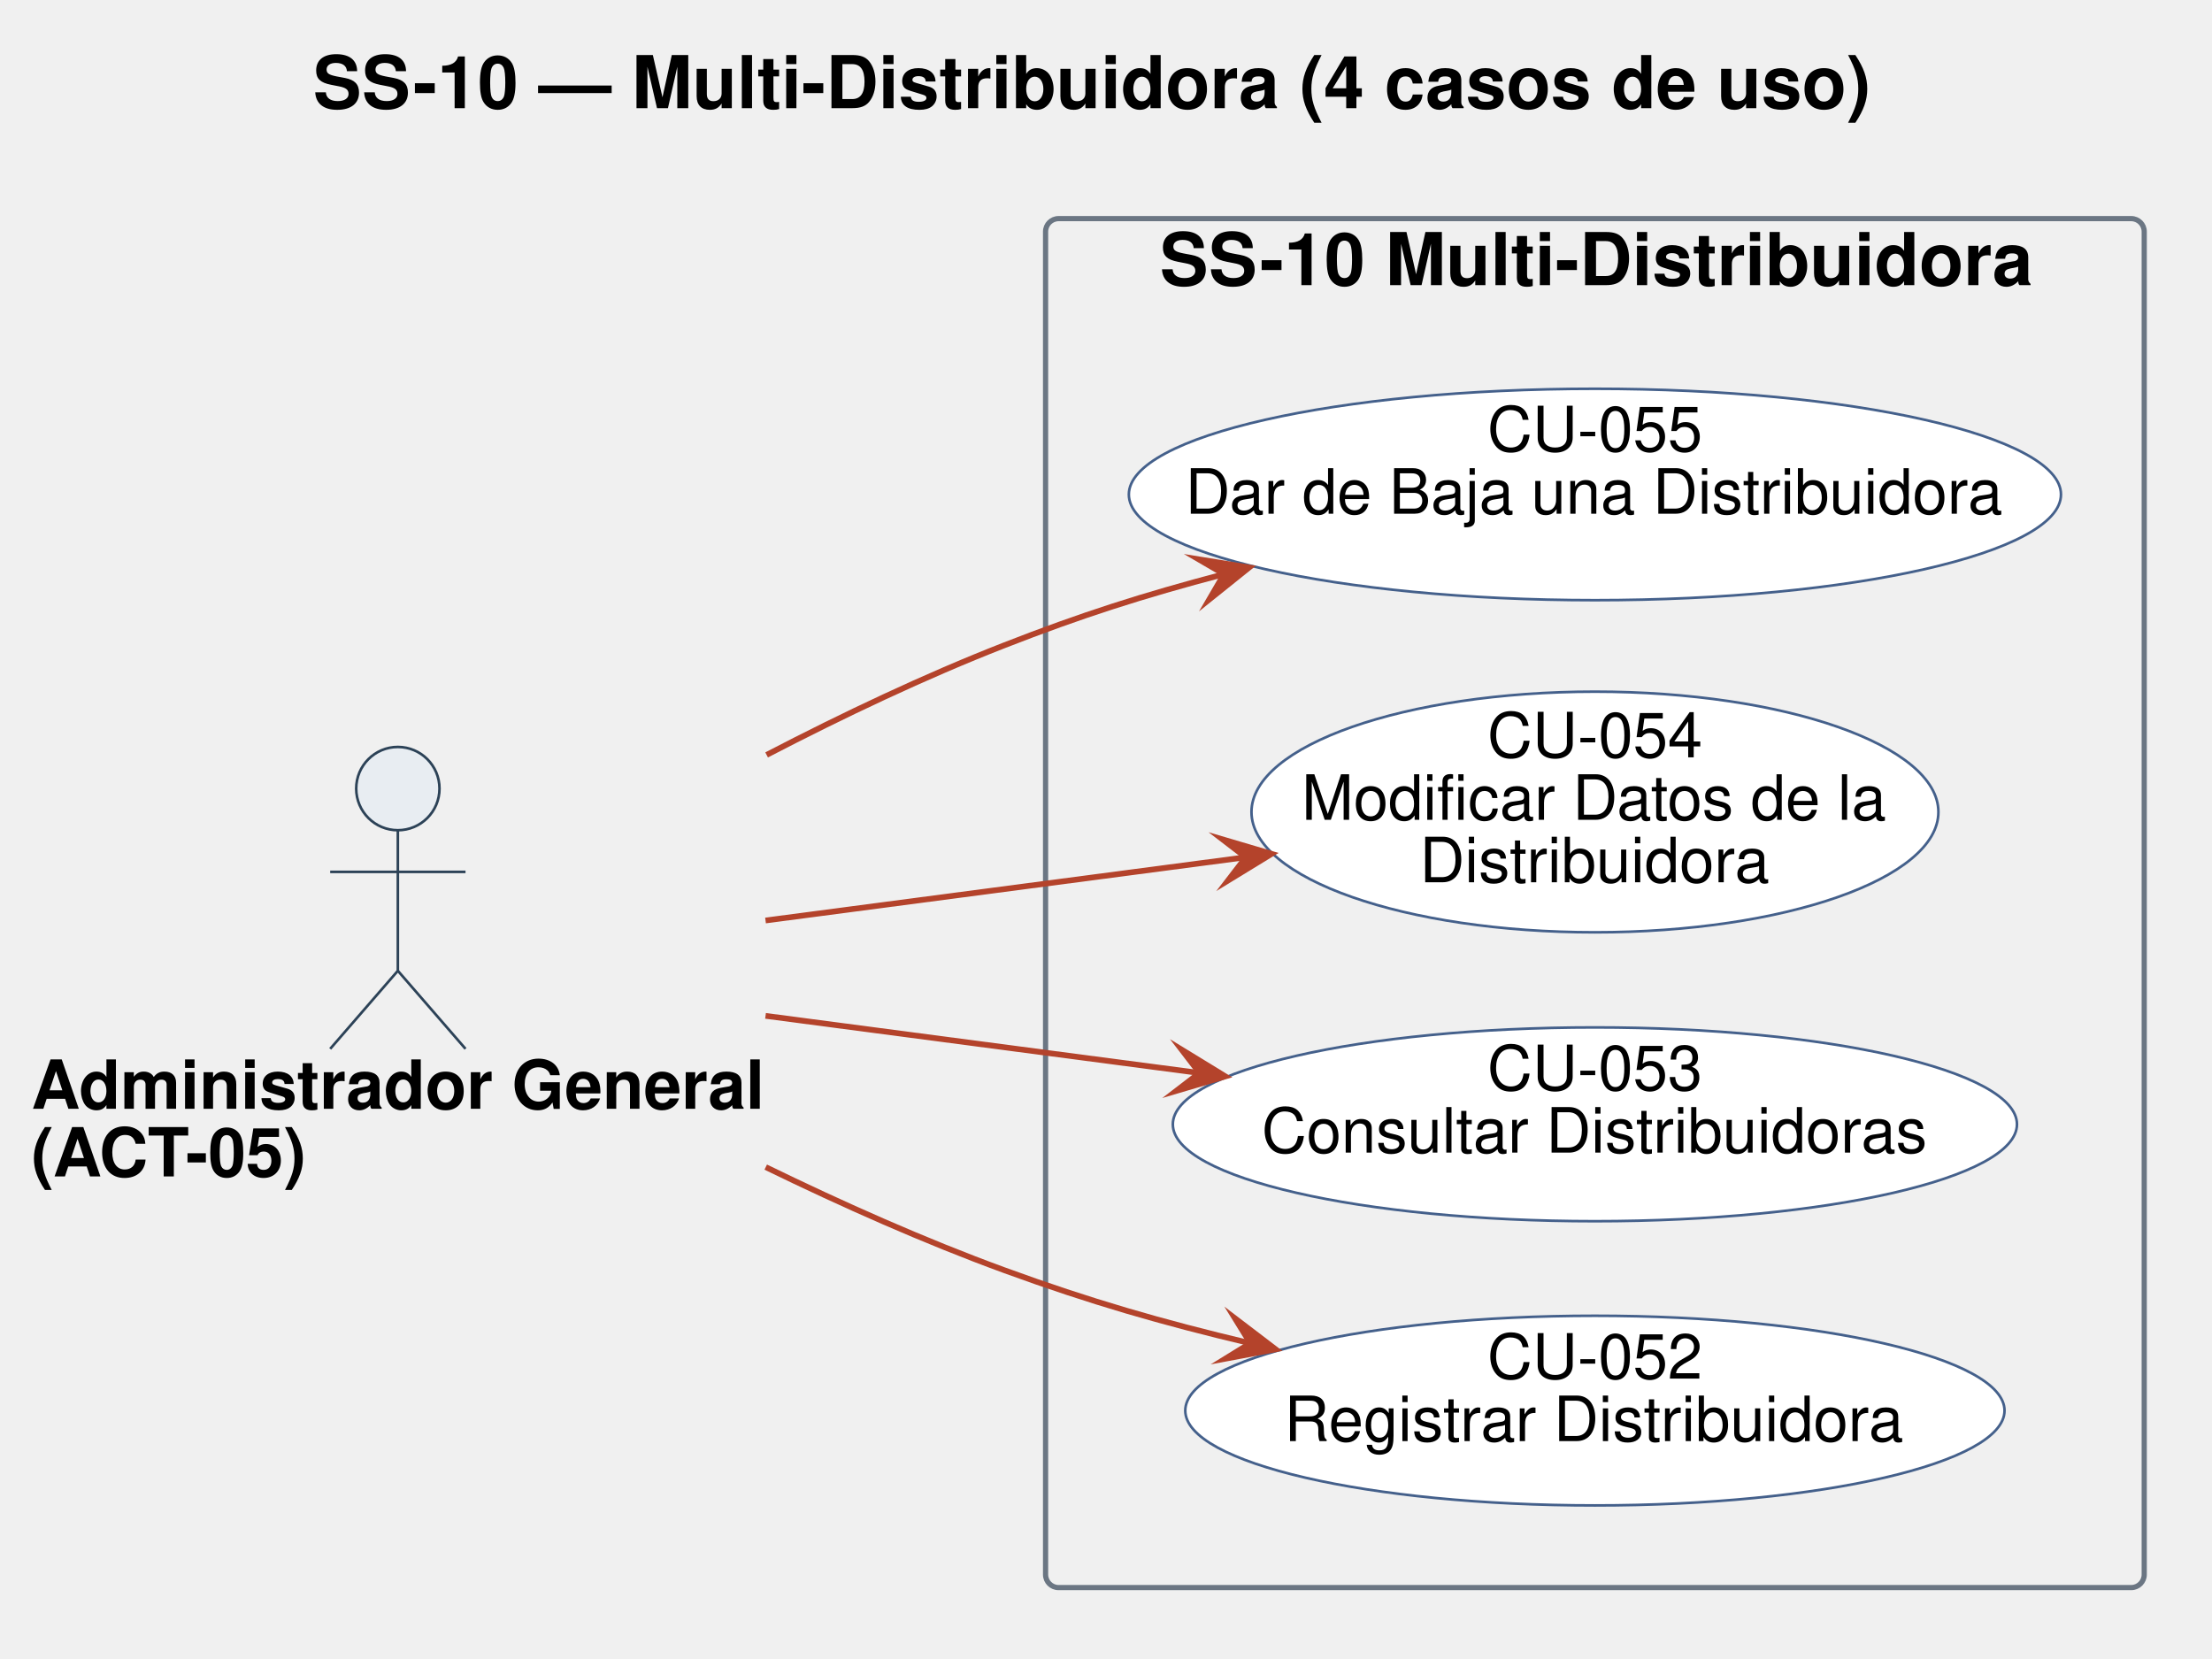
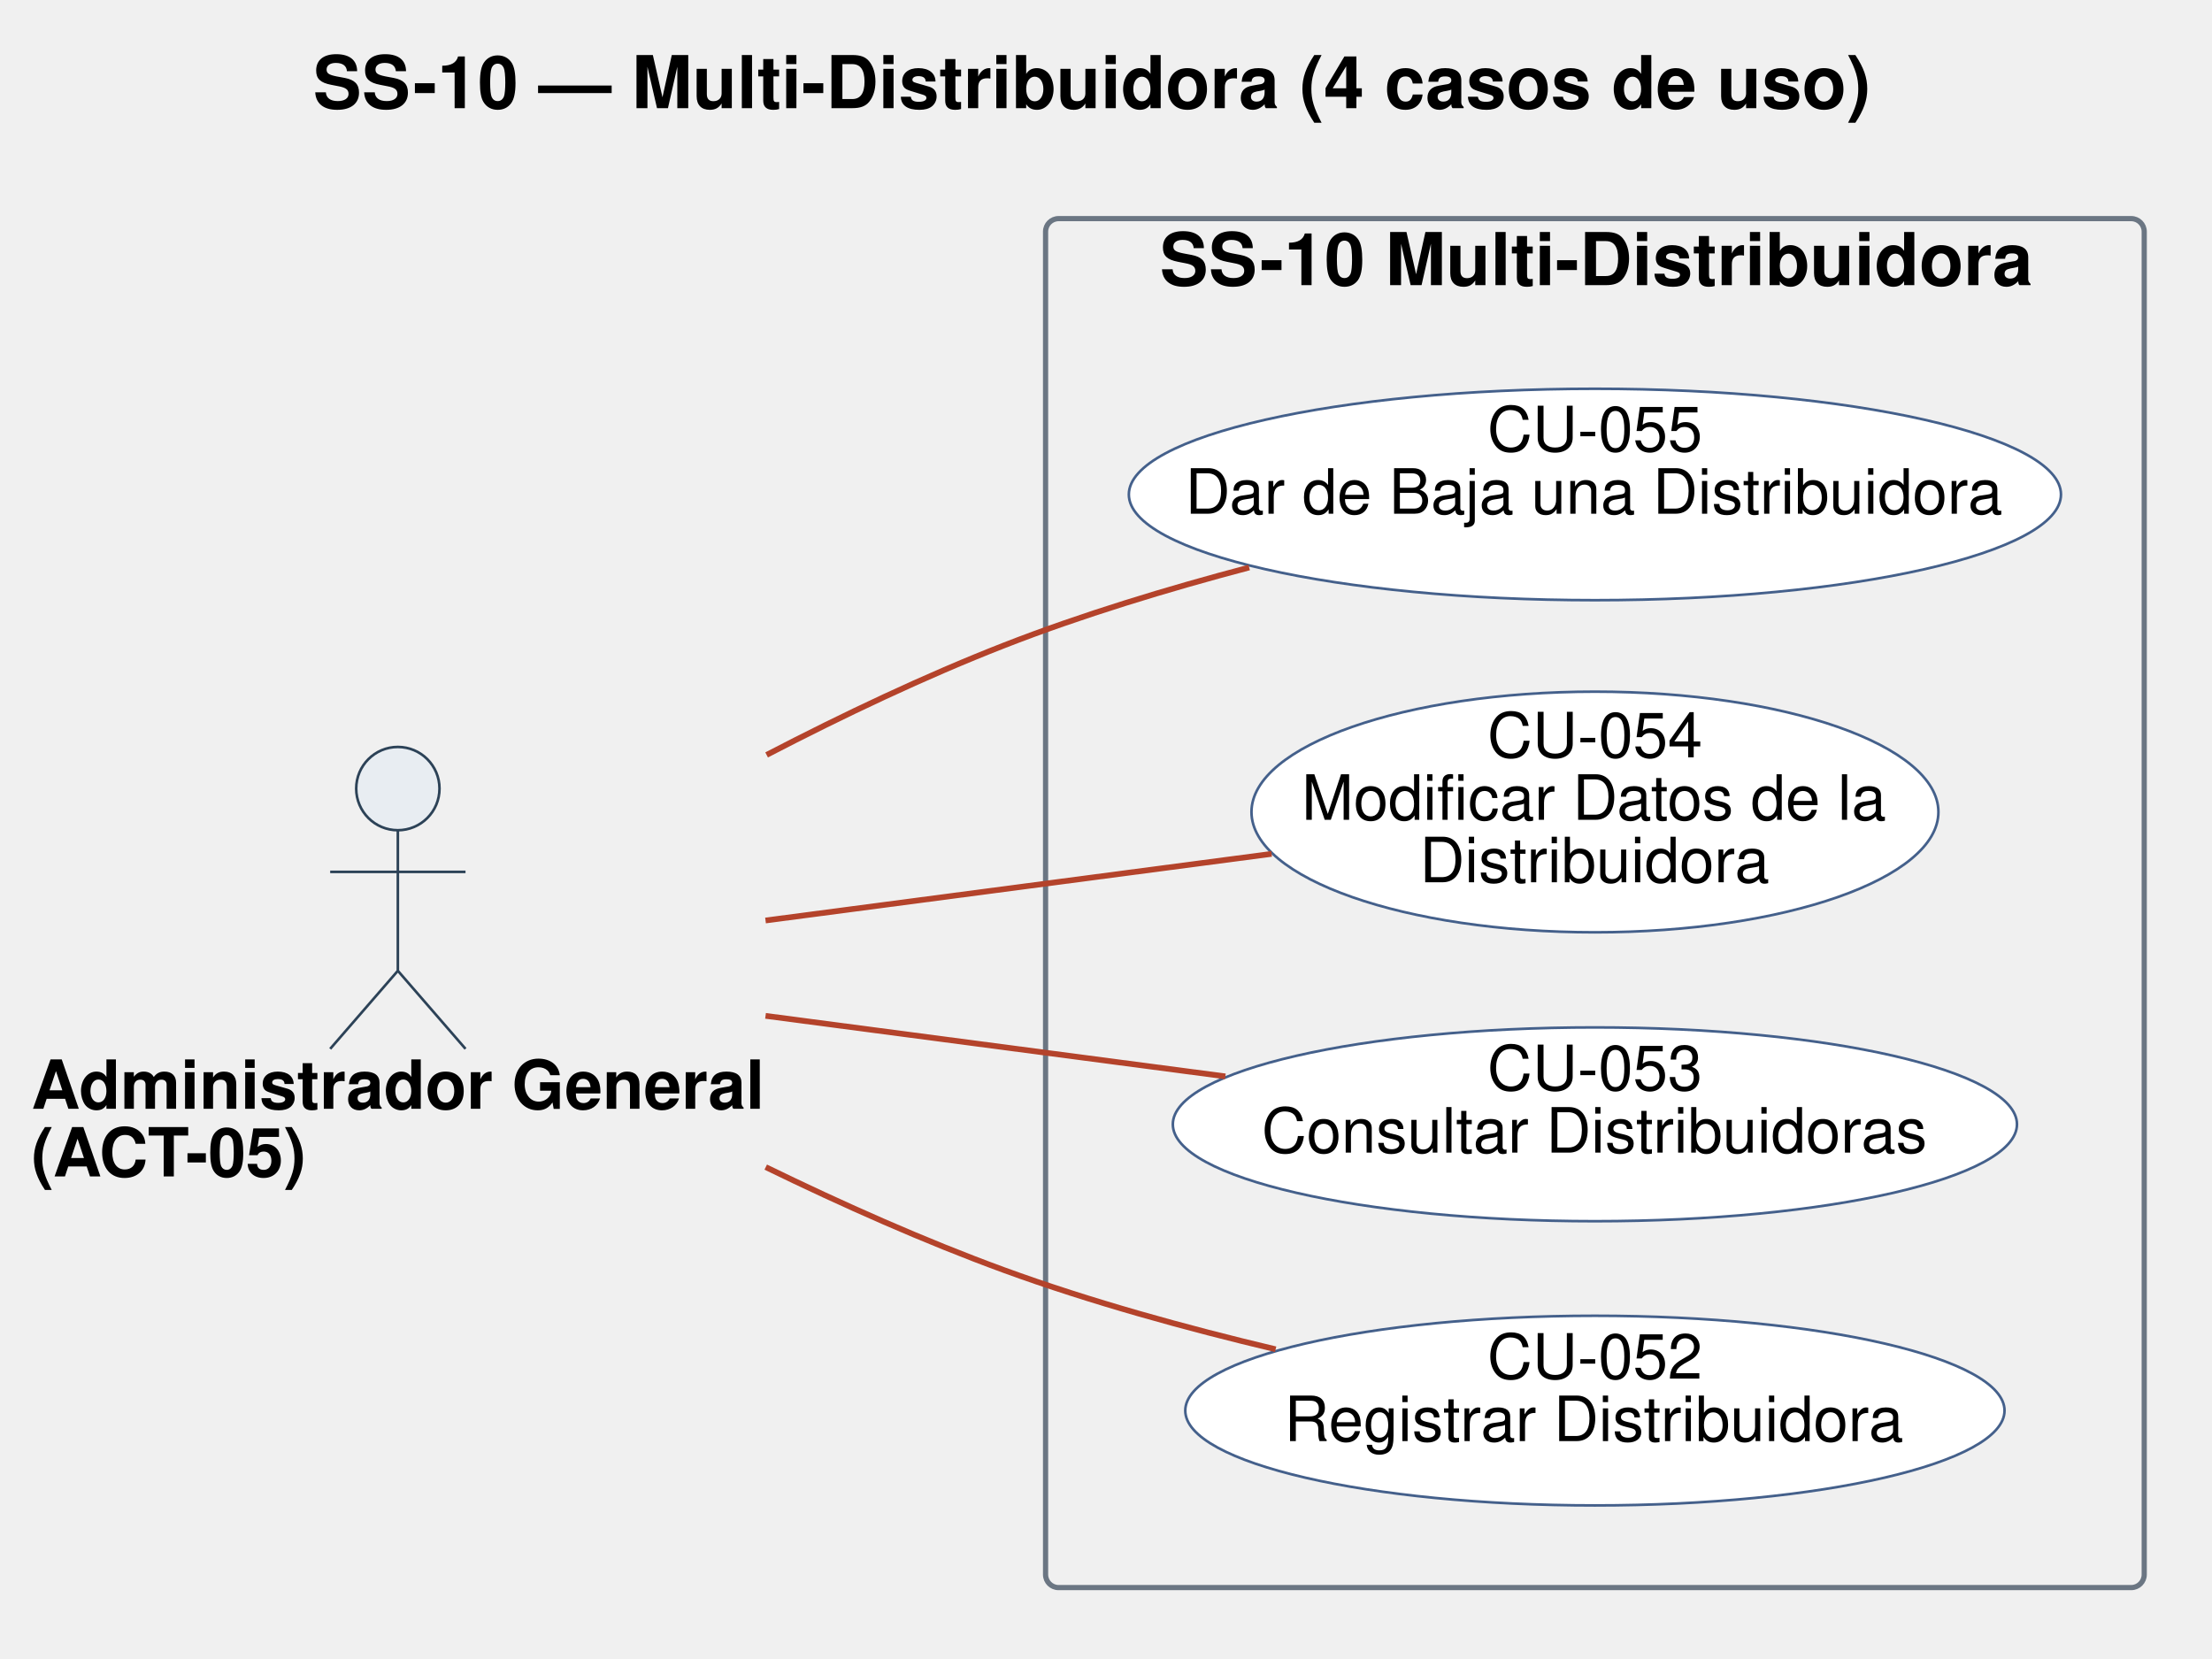
<svg xmlns="http://www.w3.org/2000/svg" version="1.1" data-diagram-type="DESCRIPTION" style="width:664px;height:498px;background:#FFFFFF;" width="664.063px" height="498.438px" viewBox="0 0 664 498" zoomAndPan="magnify" preserveAspectRatio="none" contentStyleType="text/css">
  <defs />
  <g font-family="sans-serif" lengthAdjust="spacing">
    <g class="title" data-source-line="1">
      <text x="93.924" y="32.469" fill="#000" font-size="21.875" textLength="466.745" font-weight="700" font-family="Helvetica">SS-10 — Multi-Distribuidora (4 casos de uso)</text>
    </g>
-     <g class="cluster" data-qualified-name="SS-10 Multi-Distribuidora" id="ent0002" data-source-line="36">
+     <g class="cluster" data-qualified-name="SS-10 Multi-Distribuidora" id="ent0002" data-source-line="38">
      <rect x="313.859" y="65.625" width="329.797" height="410.938" fill="none" style="stroke:#6B7683;stroke-width:1.563;" rx="3.906" ry="3.906" />
      <text x="348.106" y="85.594" fill="#000" font-size="21.875" textLength="261.304" font-weight="700" font-family="Helvetica">SS-10 Multi-Distribuidora</text>
    </g>
-     <g class="entity" data-qualified-name="SS-10 Multi-Distribuidora.U052" id="ent0003" data-source-line="37">
+     <g class="entity" data-qualified-name="SS-10 Multi-Distribuidora.U052" id="ent0003" data-source-line="39">
      <ellipse cx="478.759" cy="423.435" rx="122.962" ry="28.467" fill="#FFF" style="stroke:#44608B;stroke-width:0.781;" />
      <text x="446.455" y="413.842" fill="#000" font-size="18.75" textLength="64.609" font-family="Helvetica">CU-052</text>
      <text x="385.499" y="432.592" fill="#000" font-size="18.75" textLength="186.52" font-family="Helvetica">Registrar Distribuidora</text>
    </g>
-     <g class="entity" data-qualified-name="SS-10 Multi-Distribuidora.U053" id="ent0004" data-source-line="38">
+     <g class="entity" data-qualified-name="SS-10 Multi-Distribuidora.U053" id="ent0004" data-source-line="40">
      <ellipse cx="478.759" cy="337.496" rx="126.697" ry="29.089" fill="#FFF" style="stroke:#44608B;stroke-width:0.781;" />
      <text x="446.455" y="327.246" fill="#000" font-size="18.75" textLength="64.609" font-family="Helvetica">CU-053</text>
      <text x="378.72" y="345.996" fill="#000" font-size="18.75" textLength="200.079" font-family="Helvetica">Consultar Distribuidoras</text>
    </g>
-     <g class="entity" data-qualified-name="SS-10 Multi-Distribuidora.U054" id="ent0005" data-source-line="39">
+     <g class="entity" data-qualified-name="SS-10 Multi-Distribuidora.U054" id="ent0005" data-source-line="41">
      <ellipse cx="478.772" cy="243.744" rx="103.1" ry="36.119" fill="#FFF" style="stroke:#44608B;stroke-width:0.781;" />
      <text x="446.468" y="227.335" fill="#000" font-size="18.75" textLength="64.609" font-family="Helvetica">CU-054</text>
      <text x="390.712" y="246.085" fill="#000" font-size="18.75" textLength="176.12" font-family="Helvetica">Modificar Datos de la</text>
      <text x="426.147" y="264.835" fill="#000" font-size="18.75" textLength="105.249" font-family="Helvetica">Distribuidora</text>
    </g>
-     <g class="entity" data-qualified-name="SS-10 Multi-Distribuidora.U055" id="ent0006" data-source-line="40">
+     <g class="entity" data-qualified-name="SS-10 Multi-Distribuidora.U055" id="ent0006" data-source-line="42">
      <ellipse cx="478.762" cy="148.434" rx="139.903" ry="31.731" fill="#FFF" style="stroke:#44608B;stroke-width:0.781;" />
      <text x="446.458" y="135.455" fill="#000" font-size="18.75" textLength="64.609" font-family="Helvetica">CU-055</text>
      <text x="355.78" y="154.205" fill="#000" font-size="18.75" textLength="245.966" font-family="Helvetica">Dar de Baja una Distribuidora</text>
    </g>
-     <g class="entity" data-qualified-name="A05" id="ent0001" data-source-line="34">
+     <g class="entity" data-qualified-name="A05" id="ent0001" data-source-line="36">
      <ellipse cx="119.427" cy="236.719" rx="12.5" ry="12.5" fill="#E8EDF2" style="stroke:#2C4257;stroke-width:0.781;" />
      <path d="M119.427,249.219 L119.427,291.406 M99.115,261.719 L139.74,261.719 M119.427,291.406 L99.115,314.844 M119.427,291.406 L139.74,314.844" style="stroke:#2C4257;stroke-width:0.781;" fill="none" />
      <text x="9.375" y="332.829" fill="#000" font-size="20.313" textLength="220.105" font-weight="700" font-family="Helvetica">Administrador General</text>
      <text x="9.375" y="353.141" fill="#000" font-size="20.313" textLength="84.632" font-weight="700" font-family="Helvetica">(ACT-05)</text>
    </g>
-     <g class="link" data-entity-1="ent0001" data-entity-2="ent0003" id="lnk7" data-source-line="43" data-link-type="dependency">
-       <path d="M229.859,350.344 C253.016,361.625 277.656,372.578 301.359,381.25 C327.297,390.734 348.586,396.884 375.32,403.228" style="stroke:#B4432B;stroke-width:1.719;" fill="none" id="A05-to-U052" />
-       <polygon points="382.922,405.031,370.682,395.703,375.32,403.228,367.796,407.866,382.922,405.031" fill="#B4432B" style="stroke:#B4432B;stroke-width:1.719;stroke-linejoin:miter;stroke-miterlimit:10;" />
+     <g class="link" data-entity-1="ent0001" data-entity-2="ent0003" id="lnk7" data-source-line="45" data-link-type="association">
+       <path d="M229.859,350.344 C253.016,361.625 277.656,372.578 301.359,381.25 C327.297,390.734 356.188,398.688 382.922,405.031" style="stroke:#B4432B;stroke-width:1.719;" fill="none" id="A05-U052" />
    </g>
-     <g class="link" data-entity-1="ent0001" data-entity-2="ent0004" id="lnk8" data-source-line="44" data-link-type="dependency">
-       <path d="M229.797,304.938 C273.578,310.703 316.239,316.325 360.082,322.091" style="stroke:#B4432B;stroke-width:1.719;" fill="none" id="A05-to-U053" />
-       <polygon points="367.828,323.109,354.701,315.079,360.082,322.091,353.071,327.473,367.828,323.109" fill="#B4432B" style="stroke:#B4432B;stroke-width:1.719;stroke-linejoin:miter;stroke-miterlimit:10;" />
+     <g class="link" data-entity-1="ent0001" data-entity-2="ent0004" id="lnk8" data-source-line="46" data-link-type="association">
+       <path d="M229.797,304.938 C273.578,310.703 323.984,317.344 367.828,323.109" style="stroke:#B4432B;stroke-width:1.719;" fill="none" id="A05-U053" />
    </g>
-     <g class="link" data-entity-1="ent0001" data-entity-2="ent0005" id="lnk9" data-source-line="45" data-link-type="dependency">
-       <path d="M229.797,276.313 C278.281,269.922 327.145,263.487 373.973,257.331" style="stroke:#B4432B;stroke-width:1.719;" fill="none" id="A05-to-U054" />
-       <polygon points="381.719,256.313,366.962,251.949,373.973,257.331,368.591,264.342,381.719,256.313" fill="#B4432B" style="stroke:#B4432B;stroke-width:1.719;stroke-linejoin:miter;stroke-miterlimit:10;" />
+     <g class="link" data-entity-1="ent0001" data-entity-2="ent0005" id="lnk9" data-source-line="47" data-link-type="association">
+       <path d="M229.797,276.313 C278.281,269.922 334.891,262.469 381.719,256.313" style="stroke:#B4432B;stroke-width:1.719;" fill="none" id="A05-U054" />
    </g>
-     <g class="link" data-entity-1="ent0001" data-entity-2="ent0006" id="lnk10" data-source-line="46" data-link-type="dependency">
-       <path d="M230.125,226.609 C253.172,214.641 277.688,203 301.359,193.75 C324.703,184.625 342.945,178.788 367.43,172.335" style="stroke:#B4432B;stroke-width:1.719;" fill="none" id="A05-to-U055" />
-       <polygon points="374.984,170.344,359.793,167.884,367.43,172.335,362.979,179.971,374.984,170.344" fill="#B4432B" style="stroke:#B4432B;stroke-width:1.719;stroke-linejoin:miter;stroke-miterlimit:10;" />
+     <g class="link" data-entity-1="ent0001" data-entity-2="ent0006" id="lnk10" data-source-line="48" data-link-type="association">
+       <path d="M230.125,226.609 C253.172,214.641 277.688,203 301.359,193.75 C324.703,184.625 350.5,176.797 374.984,170.344" style="stroke:#B4432B;stroke-width:1.719;" fill="none" id="A05-U055" />
    </g>
  </g>
</svg>
